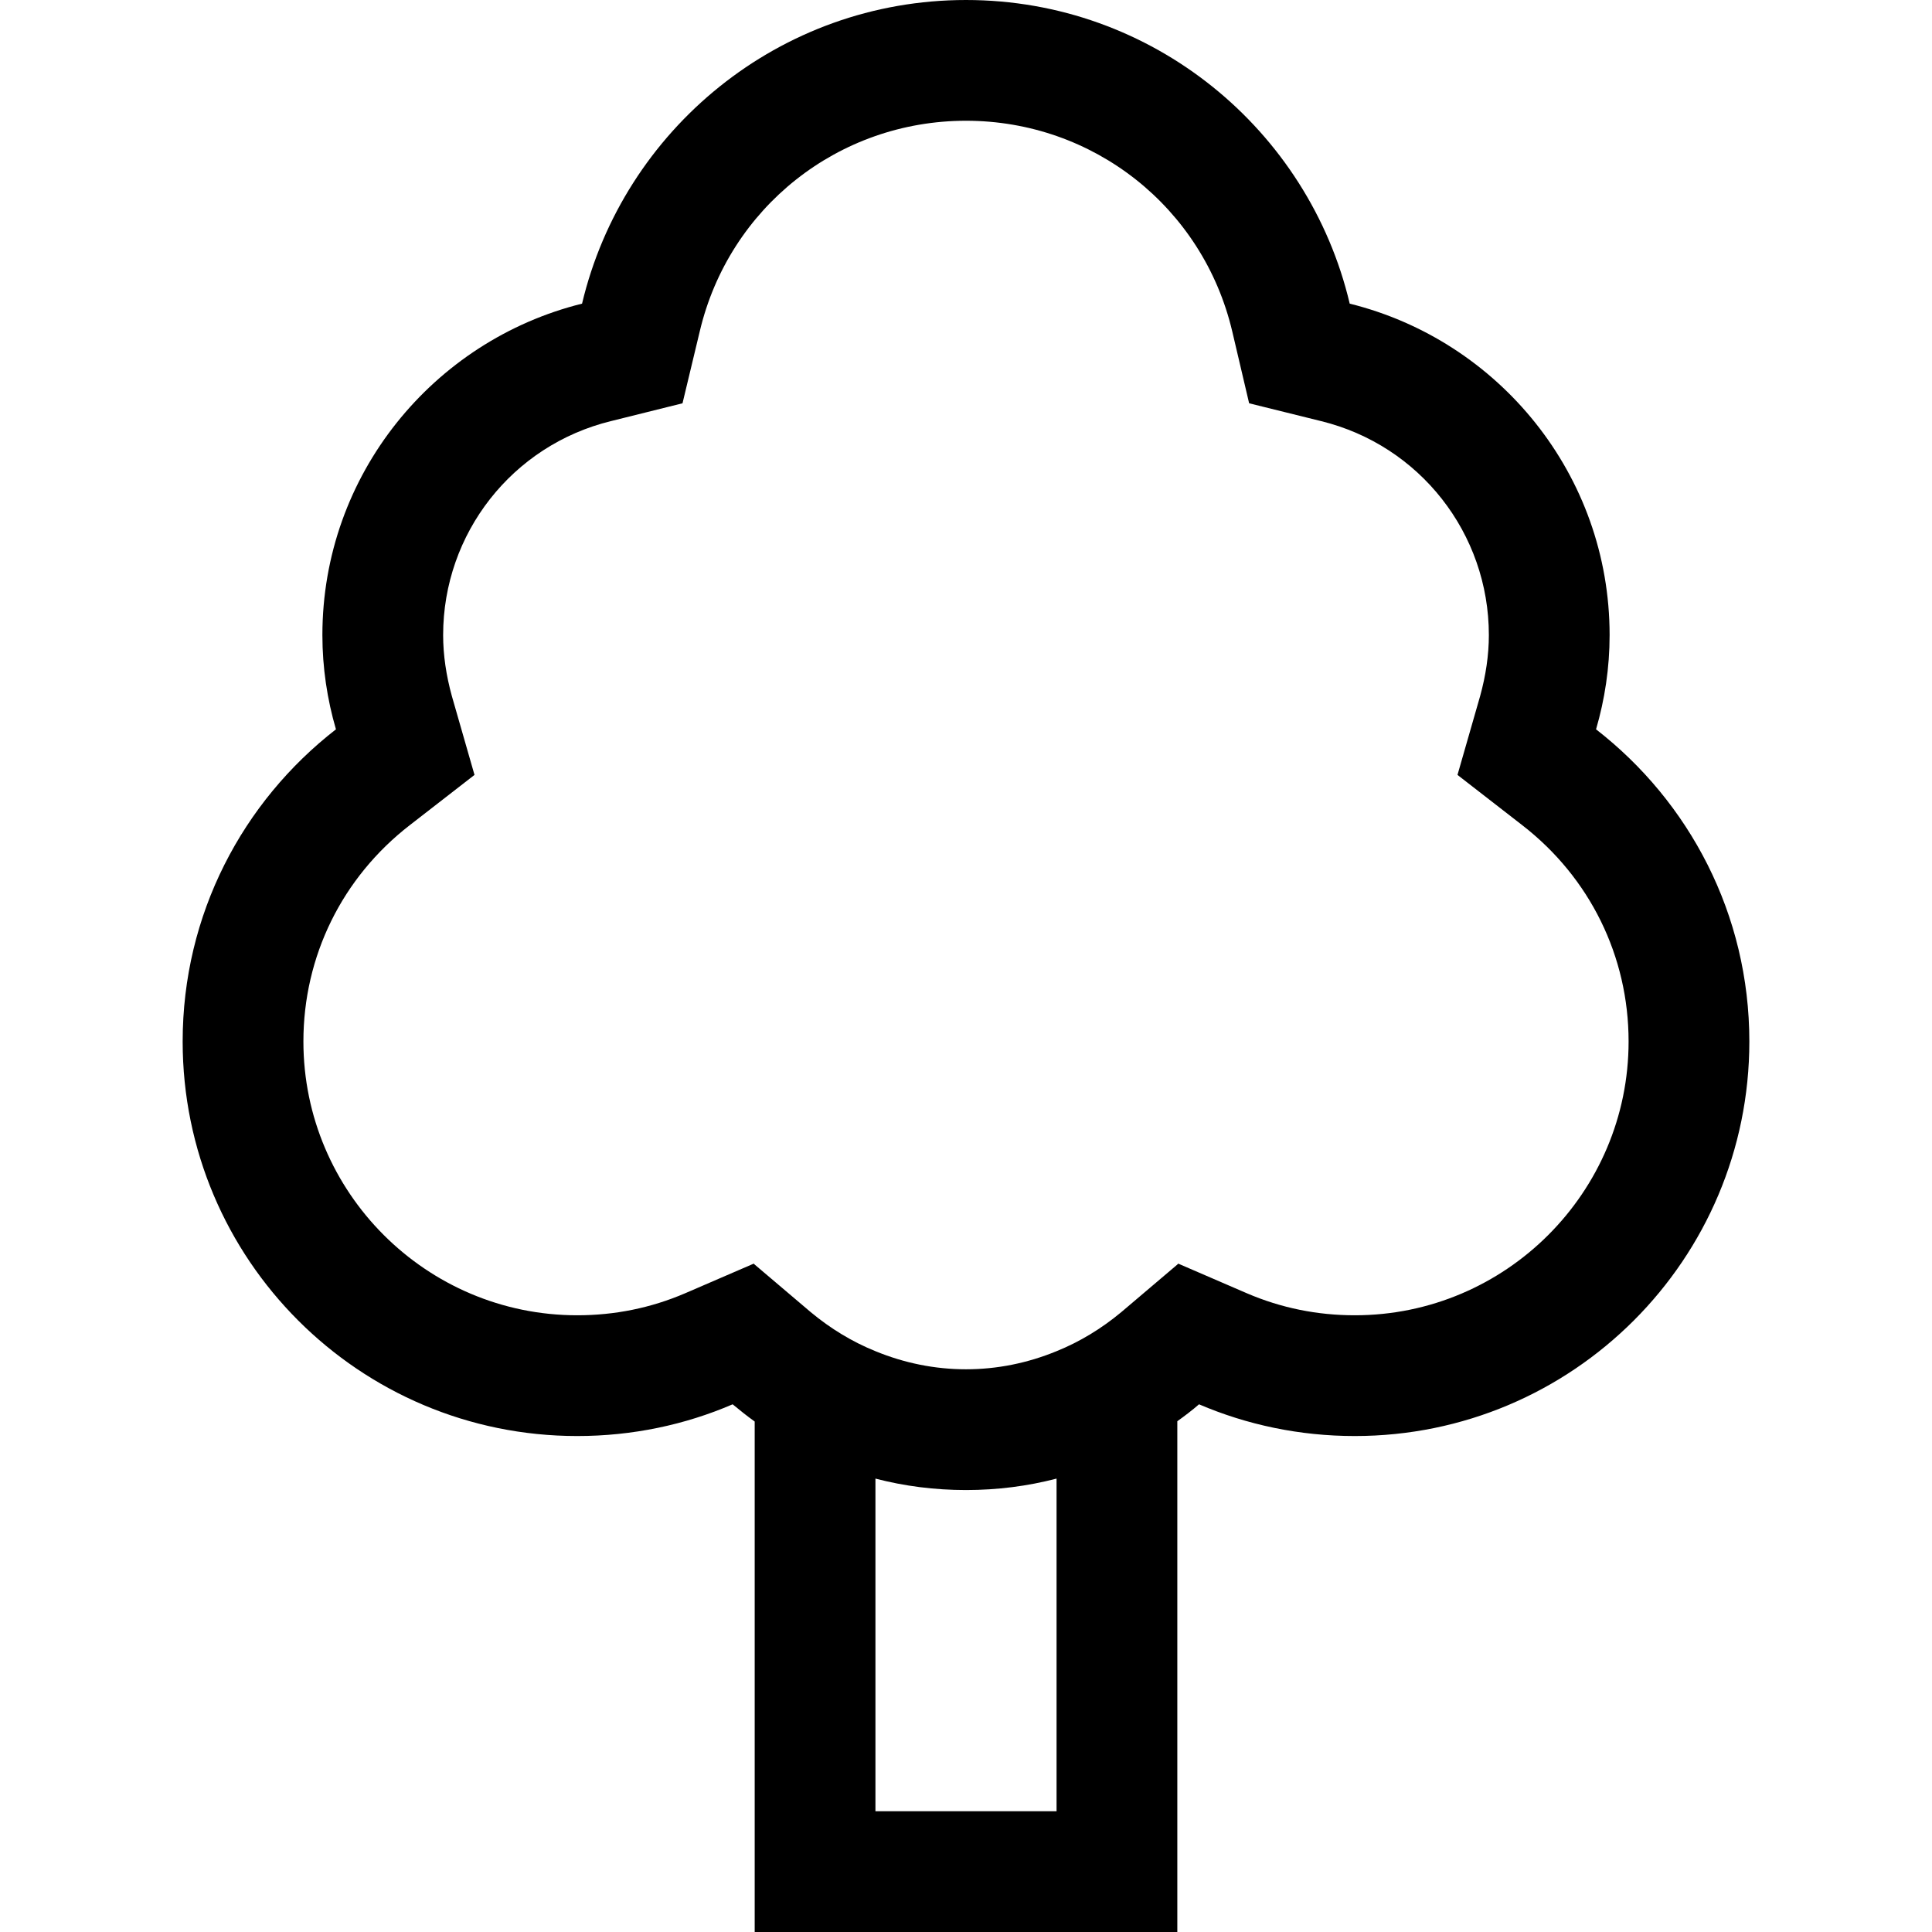
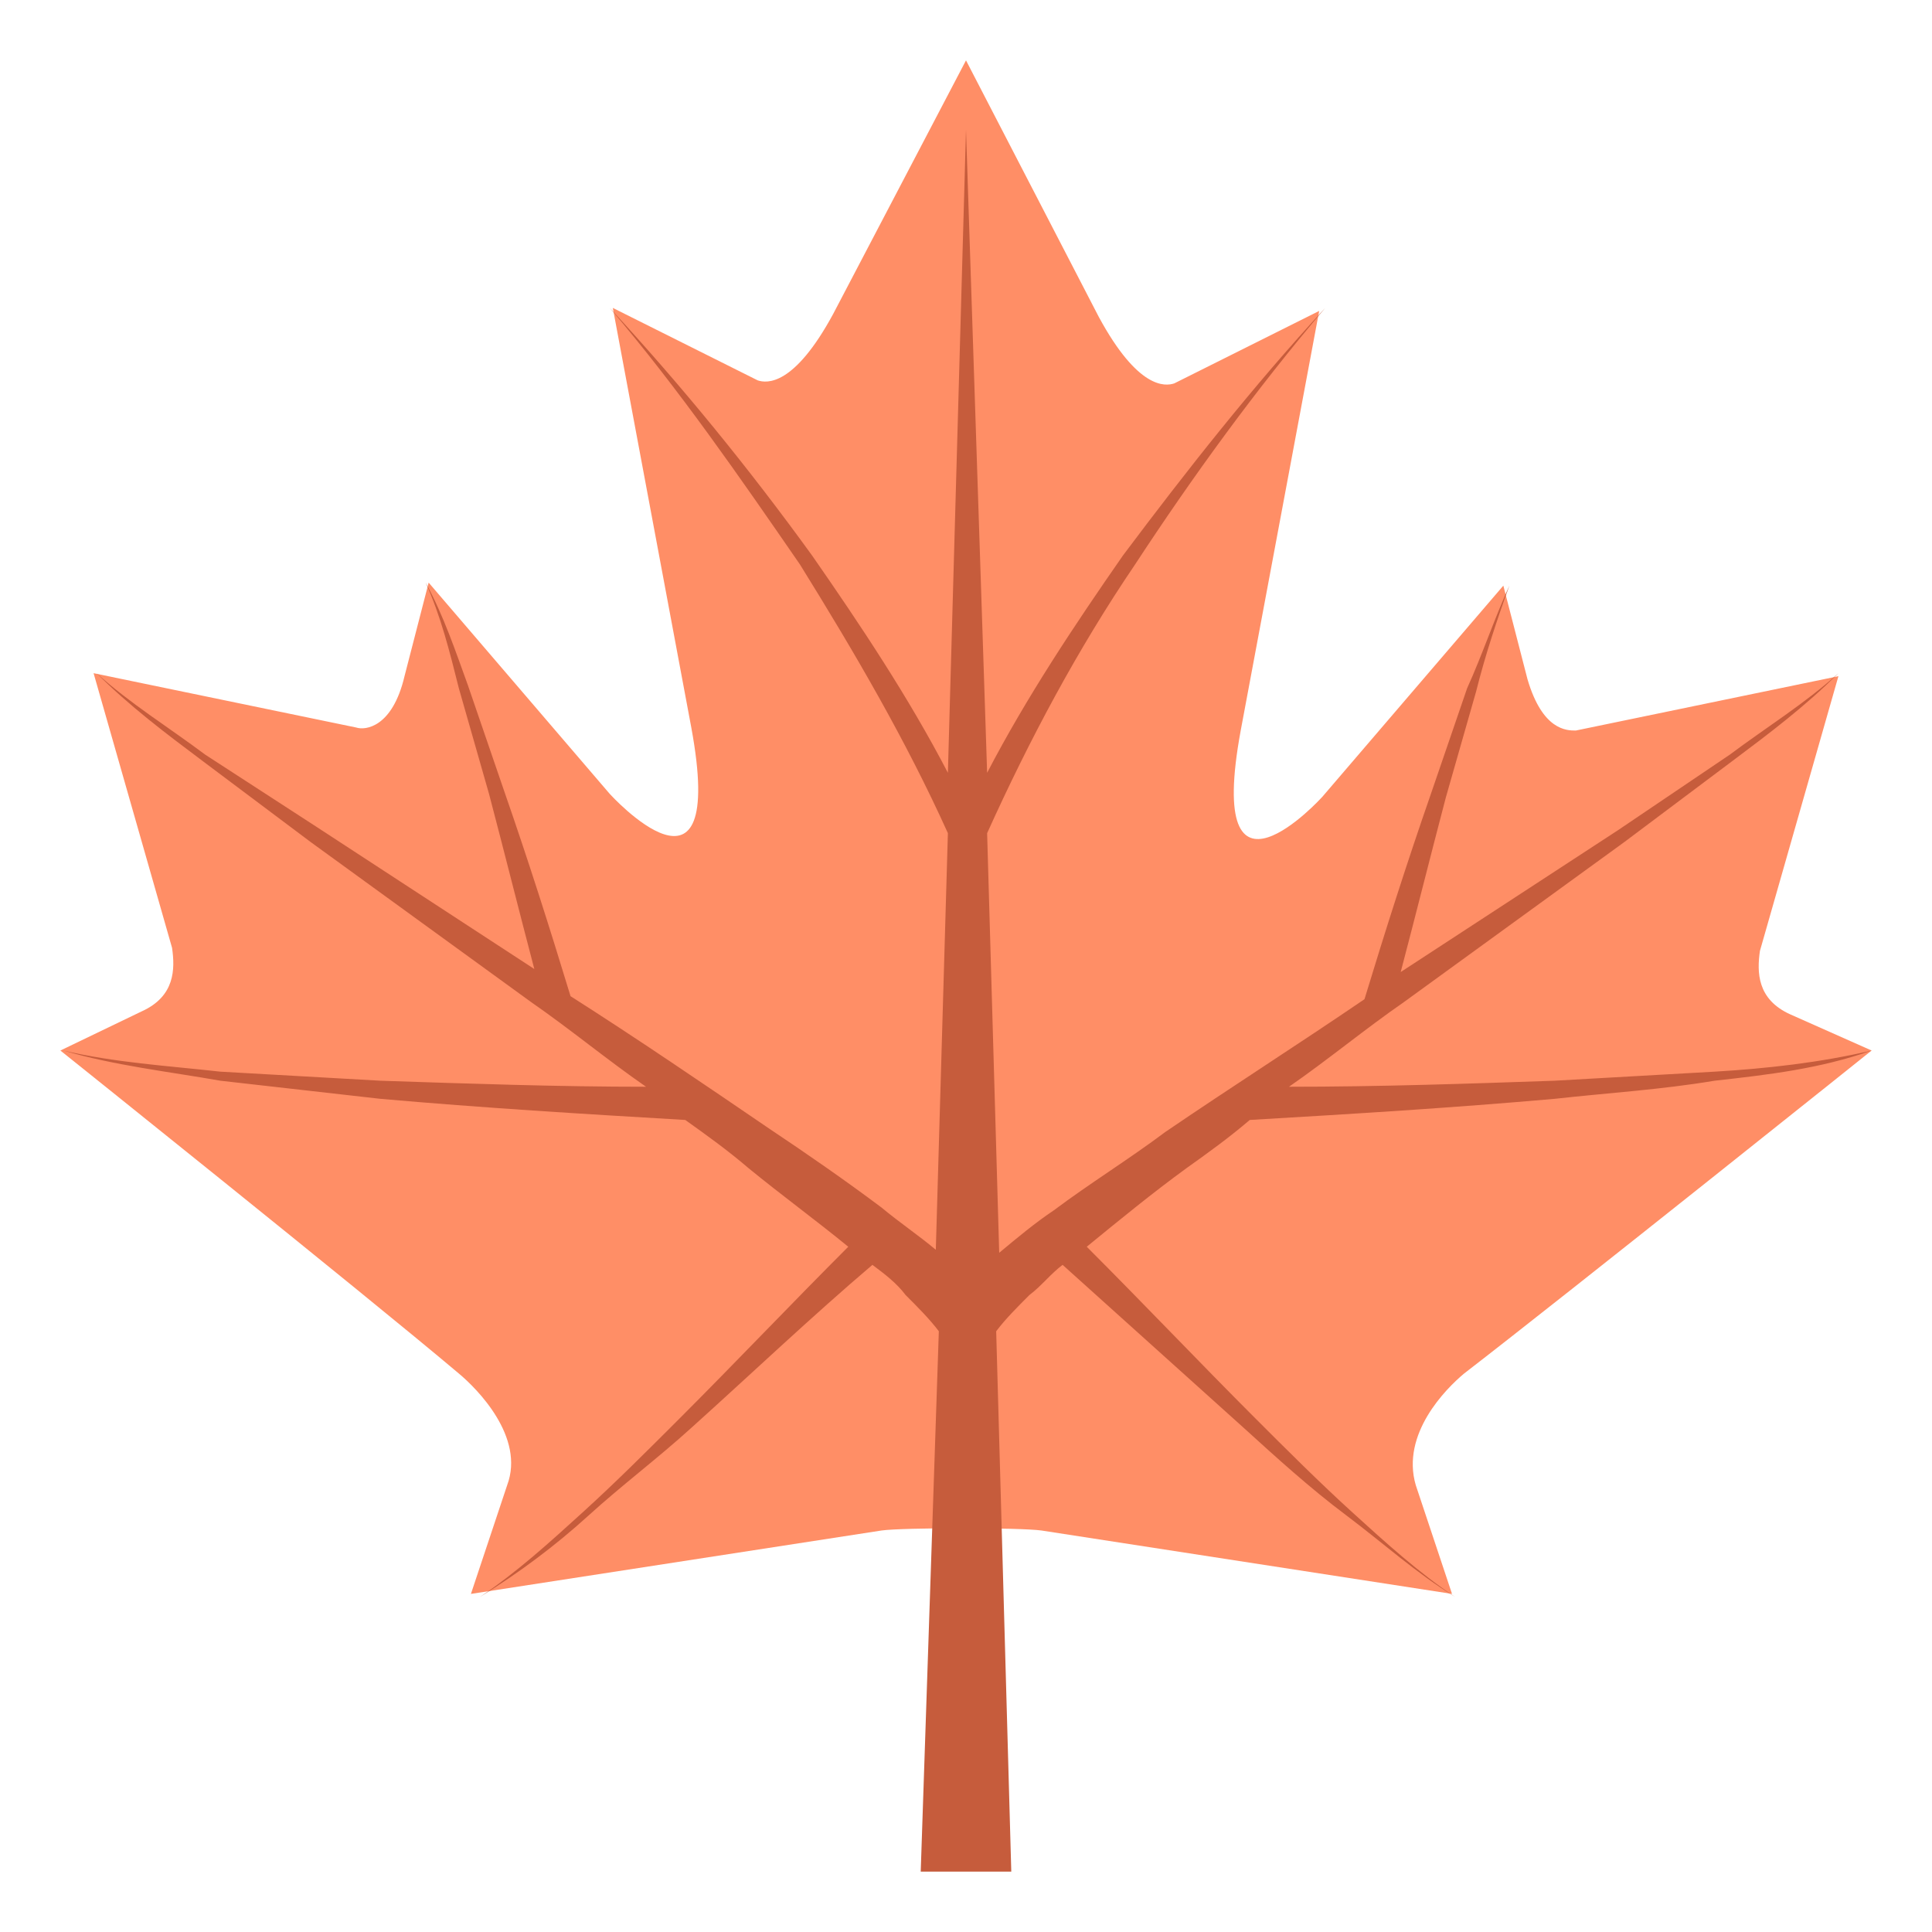
- <svg xmlns="http://www.w3.org/2000/svg" version="1.1" id="_x32_" width="800px" height="800px" viewBox="0 0 512 512" xml:space="preserve">
-   <style type="text/css">
- 
- 	.st0{fill:#000000;}
- 
- </style>
-   <g>
-     <path class="st0" d="M422.969,193.281c2.313-7.922,3.594-16.313,3.594-24.969c0-42.469-29.375-78.063-68.875-87.844   C346.813,34.406,305.438,0,256,0s-90.813,34.406-101.75,80.469c-39.438,9.781-68.813,45.375-68.813,87.844   c0,8.656,1.281,17.047,3.594,24.969C64.313,212.469,48.406,242.313,48.406,276c0,57.75,46.781,104.563,104.563,104.563   c14.625,0,28.563-2.969,41.188-8.406c1.922,1.594,3.844,3.125,5.844,4.563V512h112V376.641c2-1.438,3.922-2.891,5.75-4.484   c12.719,5.438,26.656,8.406,41.281,8.406c57.781,0,104.563-46.813,104.563-104.563   C463.594,242.313,447.688,212.469,422.969,193.281z M280,480h-48v-88.156c7.688,2,15.688,3.031,24,3.031s16.313-1.031,24-3.031V480   z M359.031,348.563c-9.906,0-19.5-1.922-28.625-5.844l-18.156-7.844l-0.25,0.25l-14.875,12.625   c-5.203,4.328-10.969,7.844-17.125,10.328c-7.594,3.125-15.688,4.797-24,4.797s-16.406-1.672-24-4.797   c-6.156-2.484-11.922-6-17.125-10.328L200,335.125l-0.25-0.25l-18.156,7.844c-9.125,3.922-18.719,5.844-28.625,5.844   c-40,0-72.563-32.563-72.563-72.563c0-22.563,10.234-43.438,28.234-57.359l17.109-13.281l-6-20.891   c-1.5-5.438-2.313-10.875-2.313-16.156c0-26.953,18.313-50.313,44.484-56.719l18.953-4.719l4.563-19.031   C193.188,54.969,222.25,32,256,32s62.813,22.969,70.563,55.844l4.469,19.031l19.047,4.719   c26.172,6.406,44.484,29.766,44.484,56.719c0,5.281-0.813,10.719-2.313,16.156l-6,20.891l17.109,13.281   c18,13.922,28.234,34.797,28.234,57.359C431.594,316,399.031,348.563,359.031,348.563z" />
-   </g>
+ <svg xmlns="http://www.w3.org/2000/svg" width="800px" height="800px" viewBox="0 0 64 64" aria-hidden="true" role="img" class="iconify iconify--emojione" preserveAspectRatio="xMidYMid meet">
+   <path d="M59.3 33.6c-1.1-.5-1.1-1.4-1-2.1l2.6-9.1l-8.7 1.8c-.3 0-1.1 0-1.6-1.7l-.8-3.1l-6 7s-3.9 4.3-2.7-2.2l2.6-13.9l-4.8 2.4c-.3.1-1.2.2-2.5-2.2L32 2l-4.4 8.4c-1.3 2.4-2.2 2.3-2.5 2.2l-4.8-2.4l2.6 13.9c1.2 6.5-2.7 2.2-2.7 2.2l-6-7l-.8 3.1c-.4 1.7-1.3 1.8-1.6 1.7l-8.7-1.8l2.6 9.1c.1.7.1 1.6-1 2.1L2 34.8s10 8 13.2 10.7c.6.5 2.2 2.1 1.6 3.7l-1.2 3.6l13.6-2.1c.7-.1 4.6-.1 5.3 0l13.6 2.1l-1.2-3.6c-.5-1.7 1-3.2 1.6-3.7C52 42.8 62 34.8 62 34.8l-2.7-1.2" fill="#ff8e66" />
+   <path d="M56.8 35.5c-1.8.1-3.5.2-5.3.3c-2.9.1-5.8.2-8.8.2c1.3-.9 2.5-1.9 3.8-2.8l7.3-5.3l3.6-2.7c1.2-.9 2.4-1.8 3.5-2.9c-1.1 1-2.4 1.8-3.6 2.7l-3.7 2.5l-7.2 4.7c.5-1.9 1-3.9 1.5-5.8l1-3.5c.3-1.2.7-2.4 1.1-3.5c-.5 1.1-.9 2.3-1.4 3.4l-1.2 3.5c-.8 2.3-1.5 4.5-2.2 6.8c-2.2 1.5-4.4 2.9-6.6 4.4c-1.2.9-2.5 1.7-3.7 2.6c-.6.4-1.2.9-1.8 1.4l-.4-13.9c1.4-3.1 3-6.1 4.9-8.9c1.9-2.9 4-5.8 6.3-8.5c-2.4 2.6-4.6 5.4-6.7 8.2c-1.6 2.3-3.2 4.7-4.5 7.2L32 4.3l-.6 21.3c-1.3-2.5-2.9-4.9-4.5-7.2c-2.1-2.9-4.3-5.6-6.7-8.2c2.3 2.7 4.3 5.6 6.3 8.5c1.8 2.9 3.5 5.8 4.9 8.9L31 41.4c-.6-.5-1.2-.9-1.8-1.4c-1.2-.9-2.5-1.8-3.7-2.6c-2.2-1.5-4.4-3-6.6-4.4c-.7-2.3-1.4-4.5-2.2-6.8l-1.2-3.5c-.4-1.1-.8-2.3-1.4-3.4c.5 1.1.8 2.3 1.1 3.5l1 3.5c.5 1.9 1 3.9 1.5 5.8l-7.2-4.7L6.8 25c-1.2-.9-2.5-1.7-3.6-2.7c1.1 1.1 2.3 2 3.5 2.9l3.6 2.7l7.3 5.3c1.3.9 2.5 1.9 3.8 2.8c-2.9 0-5.8-.1-8.8-.2c-1.8-.1-3.5-.2-5.3-.3c-1.8-.2-3.5-.3-5.2-.7c1.7.5 3.5.7 5.2 1c1.8.2 3.5.4 5.3.6c3.4.3 6.7.5 10.1.7c.7.5 1.4 1 2.1 1.6c1.1.9 2.2 1.7 3.3 2.6c-1.9 1.9-3.7 3.8-5.6 5.7c-1.1 1.1-2.1 2.1-3.2 3.1s-2.2 2-3.4 2.8c1.3-.8 2.5-1.7 3.6-2.7c1.1-1 2.3-1.9 3.4-2.9c2-1.8 4-3.7 6-5.4c.4.3.8.6 1.1 1c.4.4.8.8 1.1 1.2L30.5 62h3L33 44.1c.3-.4.7-.8 1.1-1.2c.4-.3.7-.7 1.1-1l6 5.4c1.1 1 2.2 2 3.4 2.9c1.2.9 2.3 1.9 3.6 2.7c-1.2-.8-2.3-1.8-3.4-2.8c-1.1-1-2.2-2.1-3.2-3.1c-1.9-1.9-3.7-3.8-5.6-5.7c1.1-.9 2.2-1.8 3.3-2.6c.7-.5 1.4-1 2.1-1.6c3.4-.2 6.7-.4 10.1-.7c1.8-.2 3.5-.3 5.3-.6c1.8-.2 3.5-.4 5.2-1c-1.7.4-3.5.6-5.2.7" fill="#c65c3c" />
</svg>
